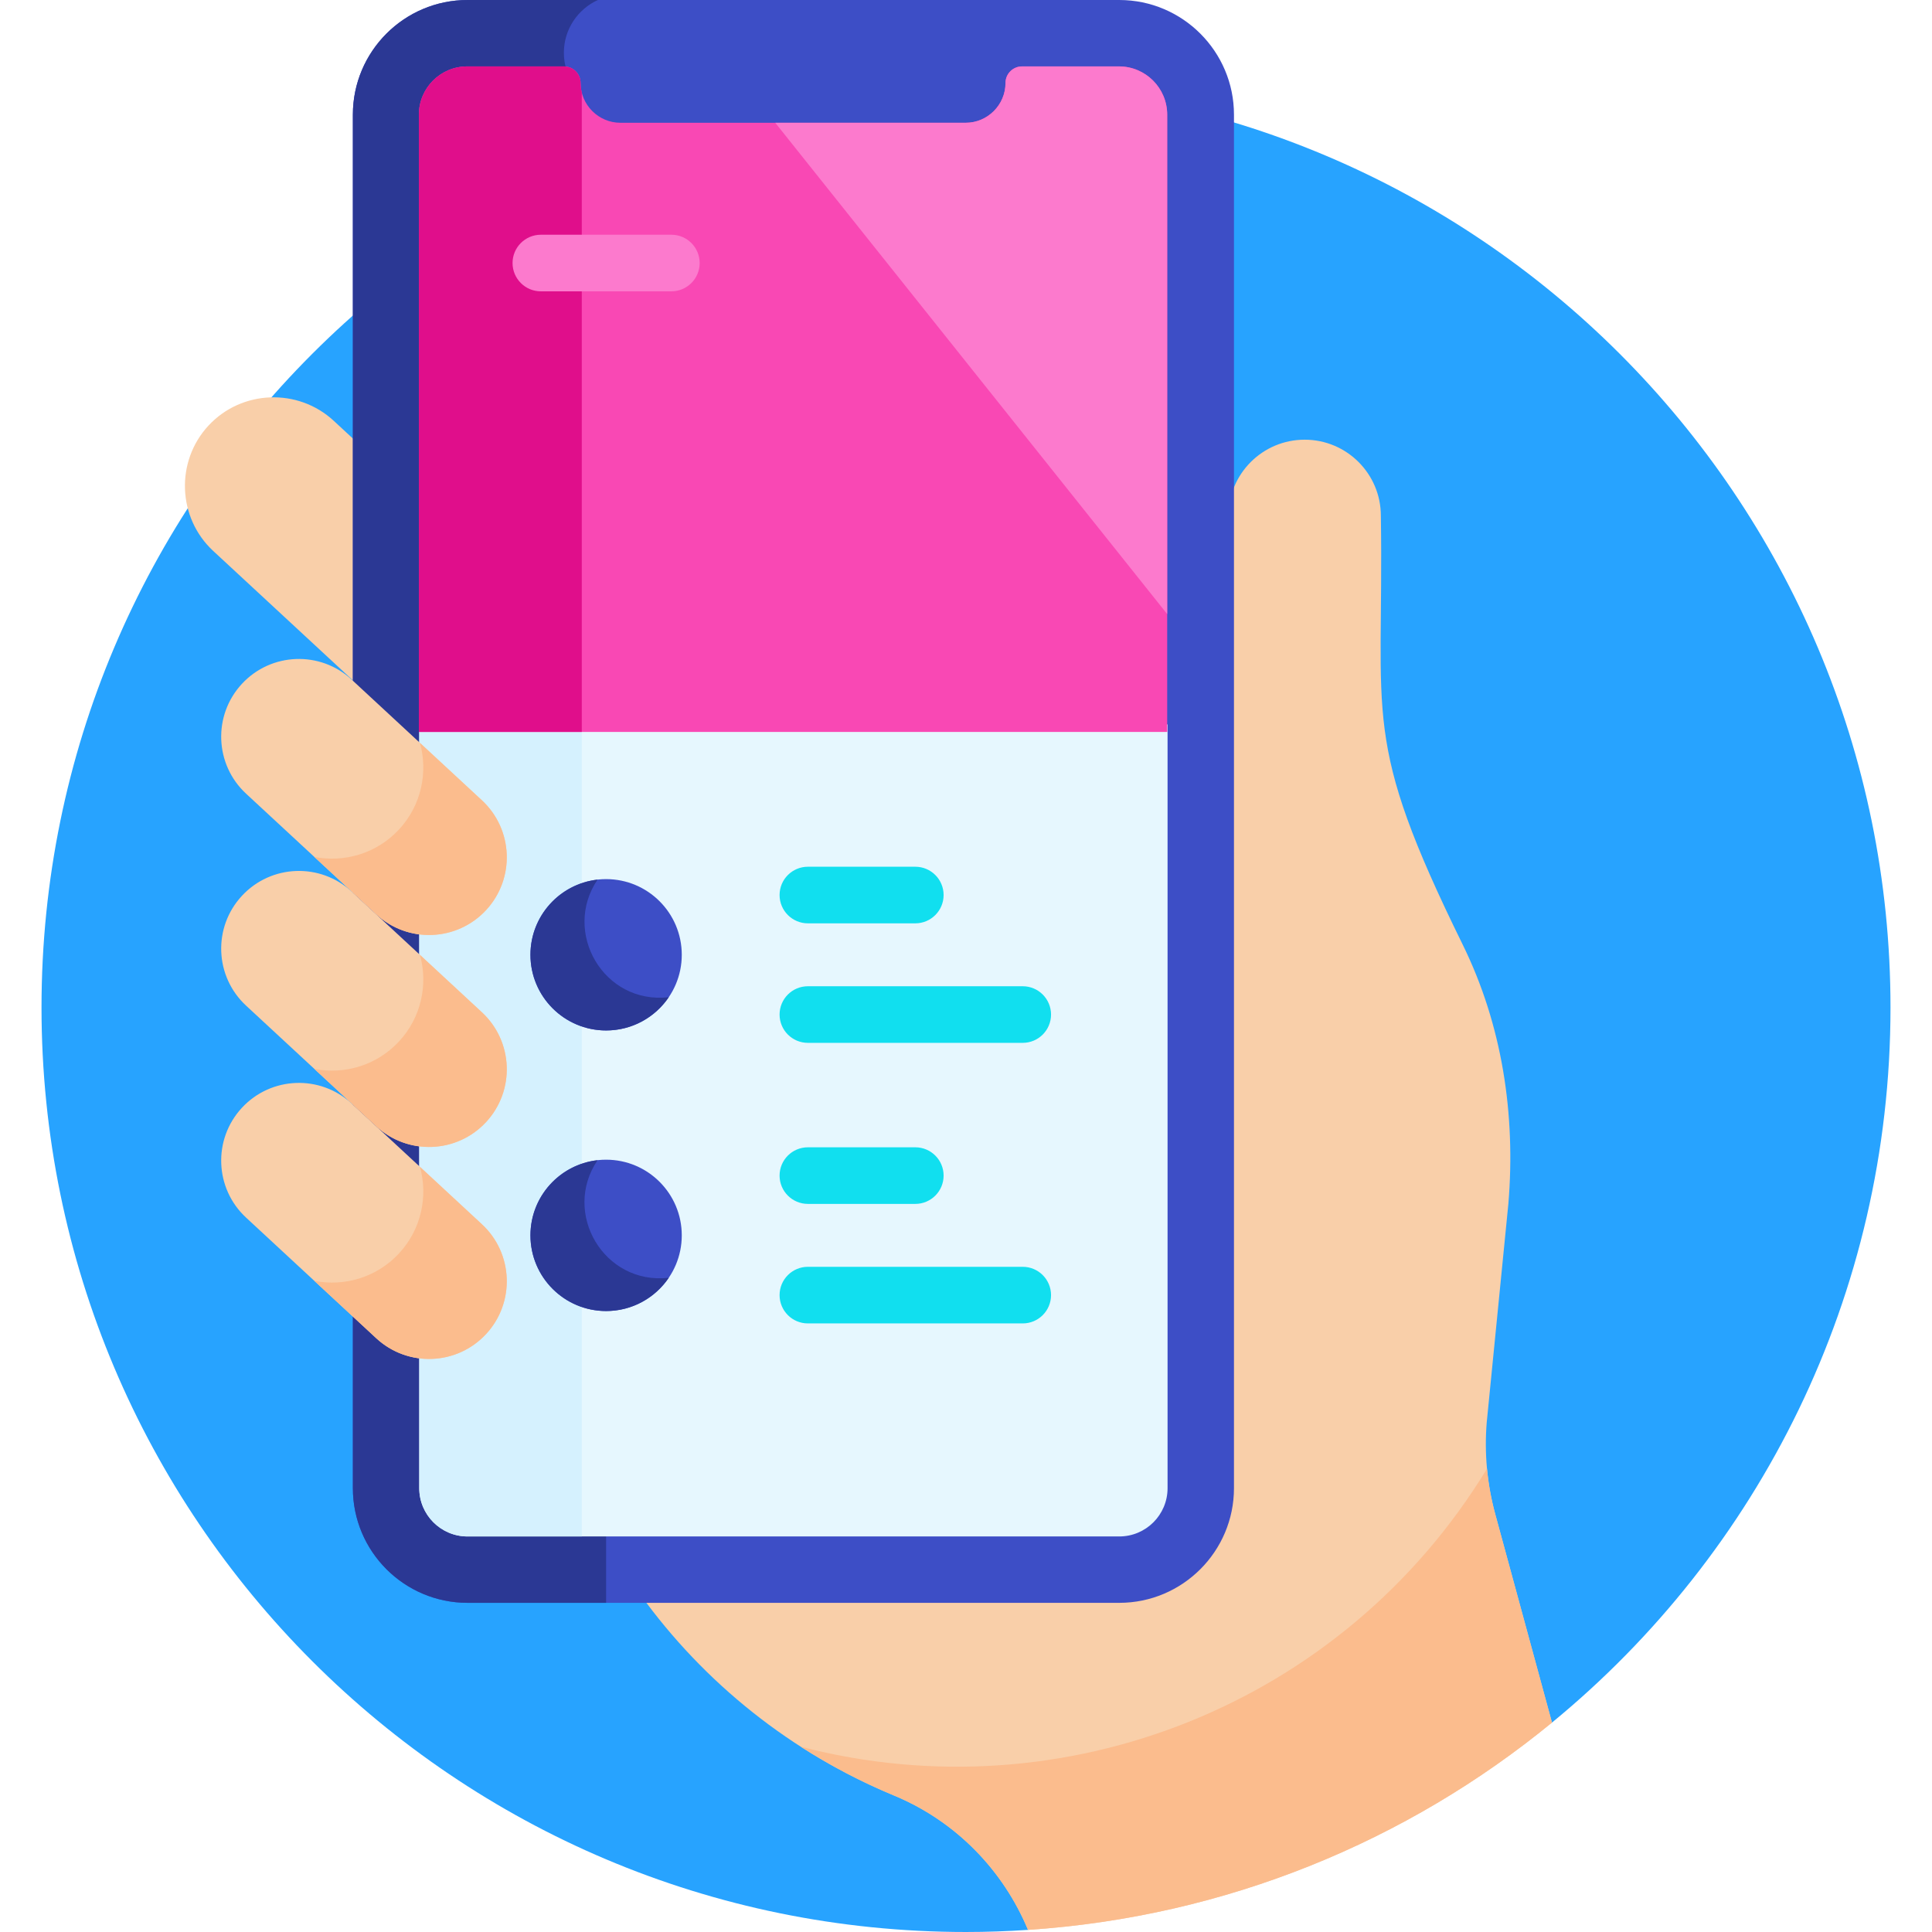
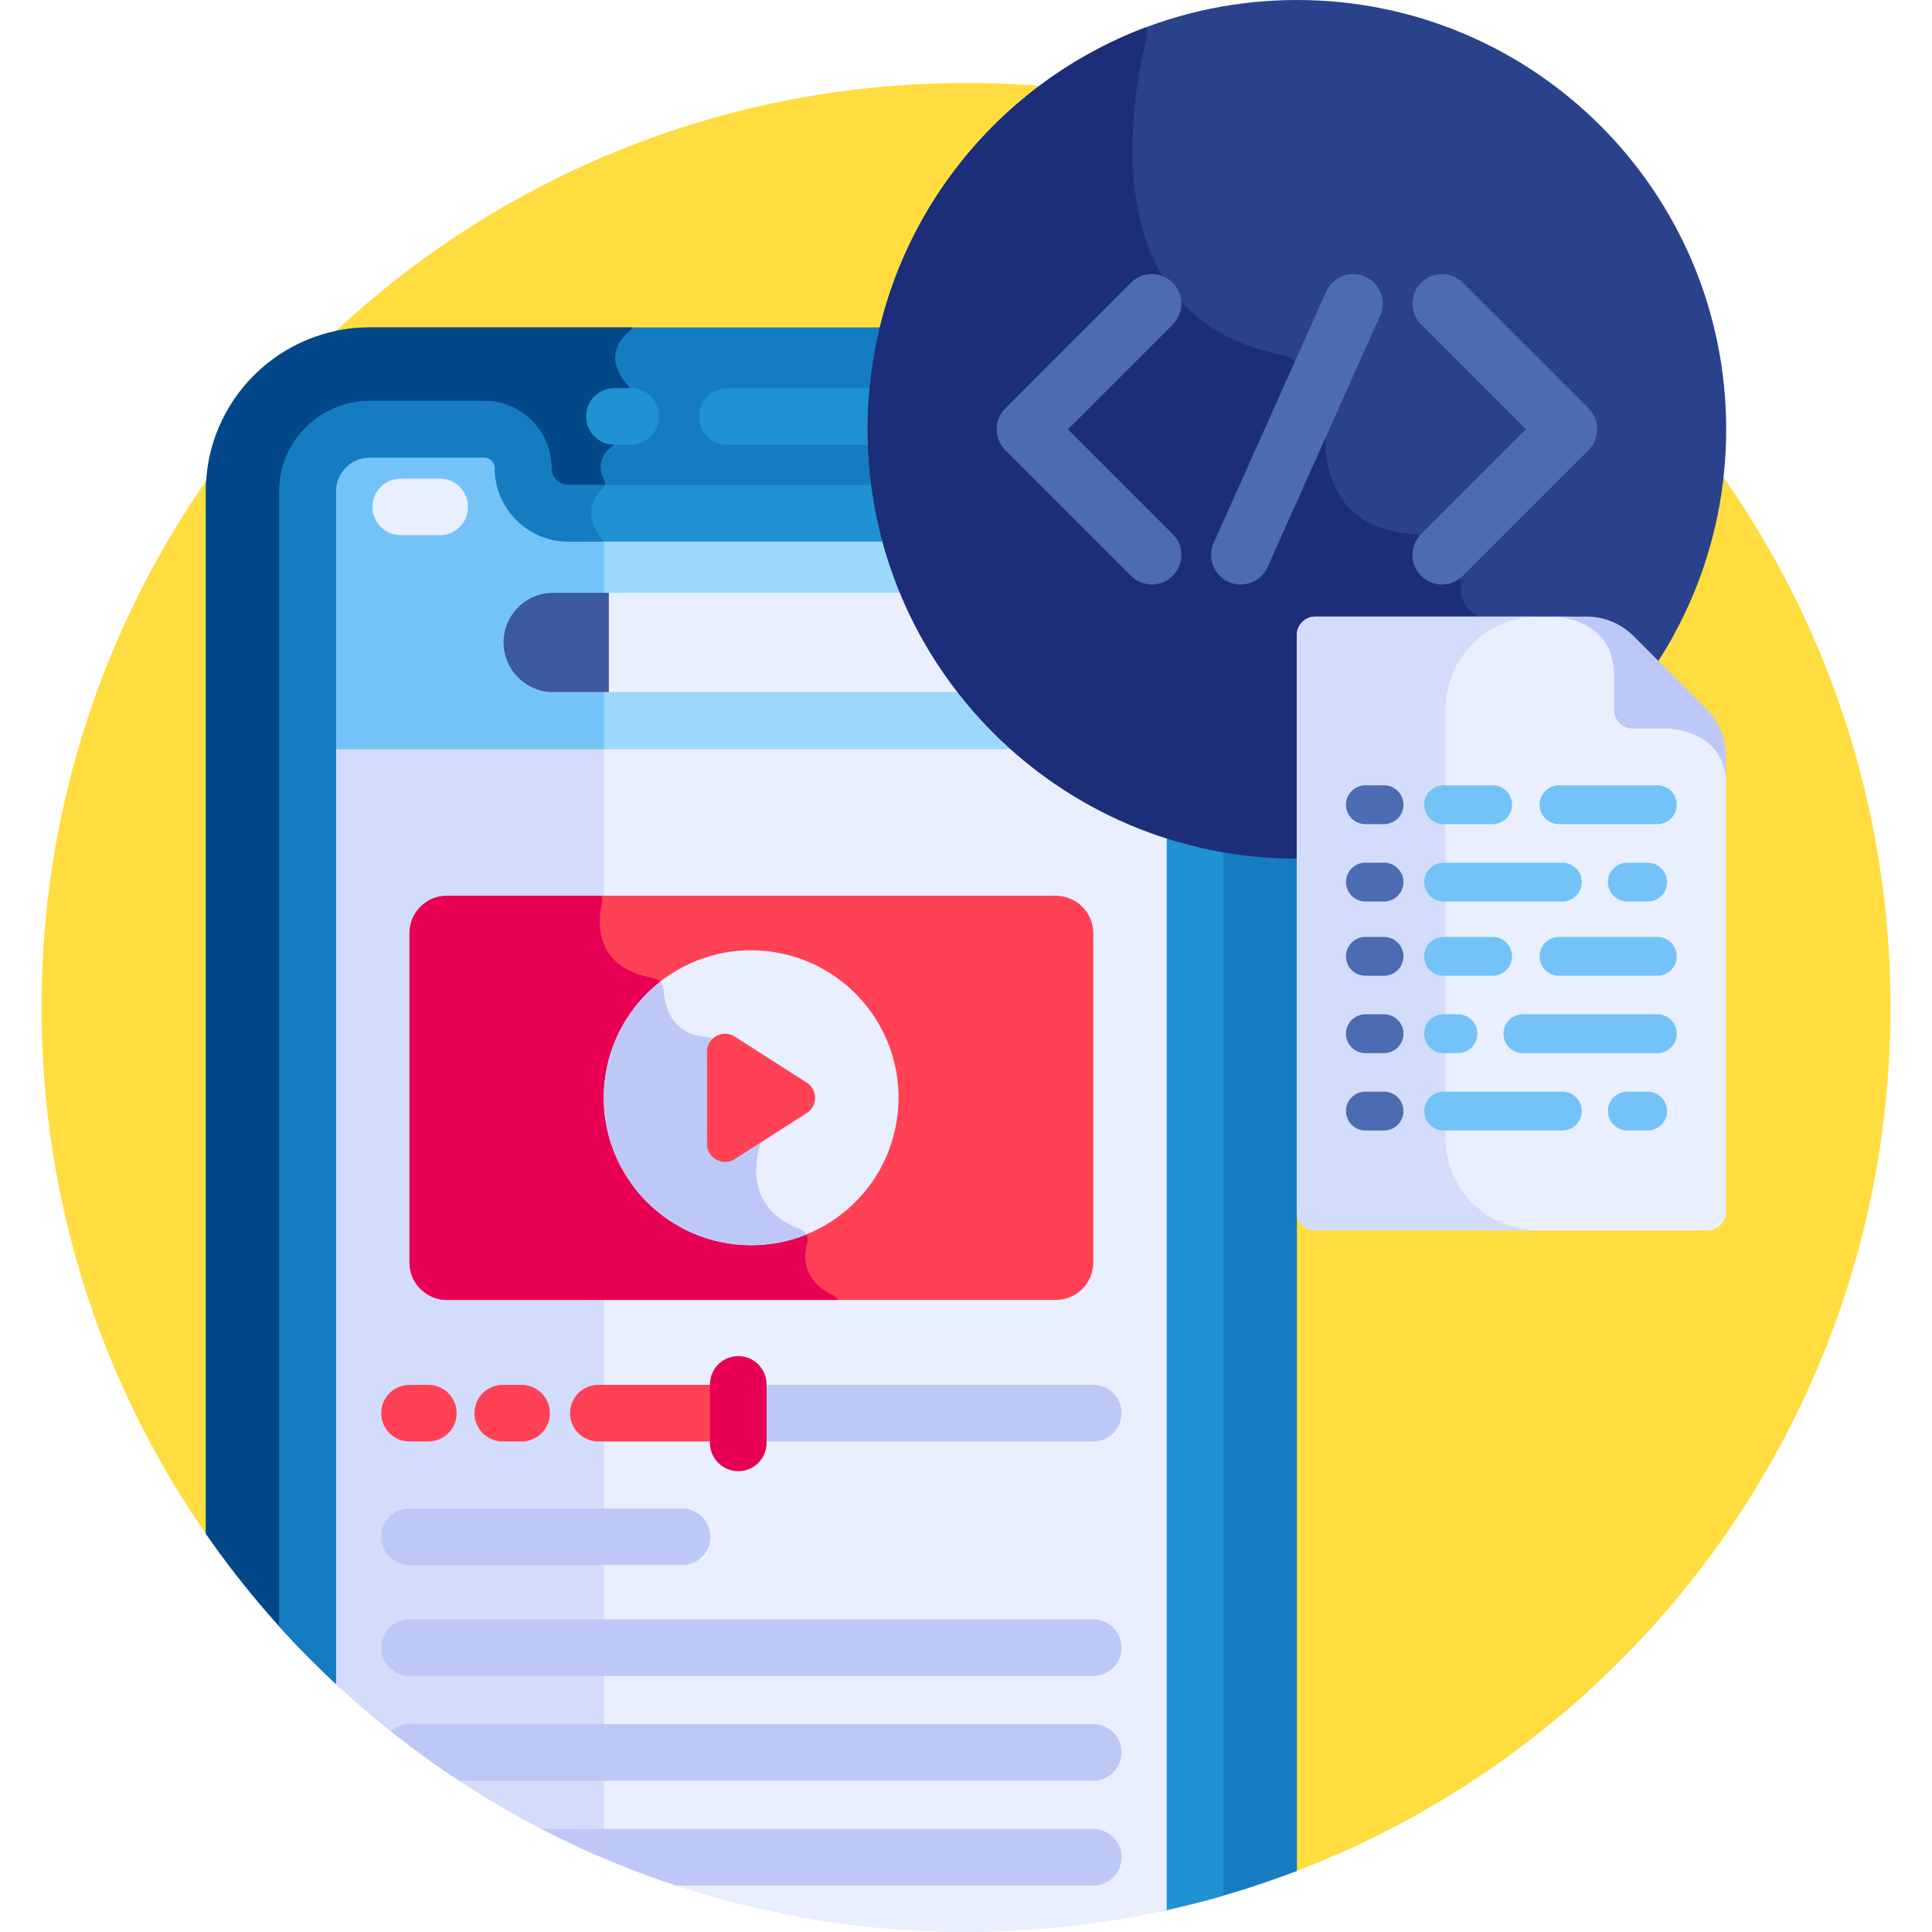
- <svg xmlns="http://www.w3.org/2000/svg" aria-hidden="true" height="512pt" viewBox="-11 0 512 512.001" width="512pt">
-   <path d="m261.438 511.441 138.852-54.941c54.766-44.93 89.711-113.133 89.711-189.5 0-135.309-109.691-245-245-245s-245 109.691-245 245c0 135.312 109.691 245 245 245 5.527 0 11.004-.199 16.438-.559zm0 0" fill="#27a3ff" />
-   <path d="m388.742 318.949c1.953-23.645-1.648-47.336-12.117-68.629-27.043-55.012-20.84-59.004-21.68-113.602 0-11.156-9.043-20.195-20.195-20.195-11.156 0-20.195 9.039-20.195 20.195 0 7.203 0 203.832 0 203.062 0 3.148-.336 6.223-.957 9.188v29.07c0 24.496-19.93 44.43-44.426 44.43-16.27 0-72.375 0-110.551 0 16.98 23.617 40.215 42.113 67.18 53.312.168.066.336.137.504.207 16.223 6.855 28.609 19.781 35.133 35.453 52.535-3.48 100.547-23.508 138.852-54.938l-15.051-55.293c-2.148-7.902-2.906-16.117-2.238-24.277zm0 0" fill="#f9cfa9" />
-   <path d="m83.609 117.23-6.152-5.699c-9.48-8.789-24.43-8.219-33.215 1.266-8.785 9.48-8.215 24.43 1.266 33.215l38.102 35.305zm0 0" fill="#f9cfa9" />
-   <path d="m285.621 0h-172.715c-16.758 0-30.391 13.637-30.391 30.395v363.98c0 16.758 13.633 30.395 30.391 30.395h172.715c16.758 0 30.395-13.637 30.395-30.395v-363.98c0-16.758-13.637-30.395-30.395-30.395zm0 0" fill="#3d4ec6" />
-   <path d="m141.035 22.539c-1.645-2.445-2.605-5.387-2.605-8.555 0-6.219 3.703-11.562 9.016-13.984h-34.539c-16.785 0-30.395 13.609-30.395 30.395v363.98c0 16.785 13.609 30.391 30.395 30.391h36.719v-375.59c0-9.559-3.254-18.703-8.59-26.637zm0 0" fill="#2b3894" />
-   <path d="m100.109 191.977v202.398c0 7.07 5.73 12.801 12.797 12.801h172.715c7.066 0 12.797-5.73 12.797-12.801 0-6.945 0-108.336 0-202.398zm0 0" fill="#e6f7fe" />
-   <path d="m100.109 191.977v202.398c0 7.07 5.73 12.801 12.797 12.801h30.273v-215.199zm0 0" fill="#d5f1fe" />
-   <path d="m169.676 253.031c0 11.074-8.977 20.051-20.051 20.051s-20.051-8.977-20.051-20.051 8.977-20.055 20.051-20.055 20.051 8.98 20.051 20.055zm0 0" fill="#3d4ec6" />
-   <path d="m169.676 327.383c0 11.074-8.977 20.055-20.051 20.055s-20.051-8.98-20.051-20.055c0-11.074 8.977-20.051 20.051-20.051s20.051 8.977 20.051 20.051zm0 0" fill="#3d4ec6" />
-   <path d="m147.359 233.113c-10.008 1.129-17.785 9.609-17.785 19.918 0 11.074 8.977 20.051 20.051 20.051 6.906 0 12.992-3.492 16.598-8.805-17.289 1.949-28.297-17.27-18.863-31.164zm0 0" fill="#2b3894" />
-   <path d="m147.359 307.469c-10.008 1.125-17.785 9.609-17.785 19.914 0 11.078 8.977 20.055 20.051 20.055 6.906 0 12.992-3.492 16.598-8.805-17.184 1.934-28.359-17.18-18.863-31.164zm0 0" fill="#2b3894" />
-   <g fill="#11dfef">
-     <path d="m231.566 244.695h-28.469c-4.141 0-7.5-3.359-7.5-7.5 0-4.145 3.359-7.5 7.5-7.5h28.469c4.141 0 7.5 3.355 7.5 7.5 0 4.141-3.359 7.5-7.5 7.5zm0 0" />
-     <path d="m260.035 276.367h-56.938c-4.145 0-7.5-3.359-7.5-7.5 0-4.145 3.355-7.5 7.5-7.5h56.938c4.141 0 7.5 3.355 7.5 7.5 0 4.141-3.359 7.5-7.5 7.5zm0 0" />
-     <path d="m231.566 319.047h-28.469c-4.141 0-7.5-3.355-7.5-7.5s3.359-7.5 7.5-7.5h28.469c4.141 0 7.5 3.355 7.5 7.5s-3.359 7.5-7.5 7.5zm0 0" />
-     <path d="m260.035 350.719h-56.938c-4.145 0-7.5-3.355-7.5-7.5 0-4.141 3.355-7.5 7.5-7.5h56.938c4.141 0 7.5 3.359 7.5 7.5 0 4.145-3.359 7.5-7.5 7.5zm0 0" />
+ <svg xmlns="http://www.w3.org/2000/svg" aria-hidden="true" id="Layer_1" enable-background="new 0 0 512 512" height="512" viewBox="0 0 512 512" width="512">
+   <g>
+     <path d="m256 21.995c-135.311 0-245.002 109.691-245.002 245.002 0 52.367 16.439 100.889 44.425 140.708l286.822 88.666c92.755-34.893 158.757-124.419 158.757-229.373 0-135.311-109.691-245.003-245.002-245.003z" fill="#ffdd40" />
+     <path d="m231.432 113.764c0-9.306 1.146-18.348 3.29-27.001h-136.783c-3.034 0-5.995.316-8.855.911-12.847 11.963-24.404 25.288-34.446 39.748-.057.906-.096 1.818-.096 2.738v276.275c10.451 15.071 22.551 28.912 36.035 41.265l216.579 58.936c12.562-2.672 24.769-6.302 36.54-10.816v-269.794c-61.903 0-112.264-50.36-112.264-112.262z" fill="#167cc1" />
+     <path d="m162.165 480.399-2.113-336.11c-.003-.492-.185-.964-.49-1.35-5.347-6.752-2.011-11.404.082-13.366.685-.642.846-1.673.417-2.508-2.463-4.796.815-7.829 2.195-8.834.379-.276.648-.676.779-1.126l3.773-13.061c.203-.703.041-1.471-.449-2.014-6.459-7.16-1.993-12.277.494-14.304.318-.259.539-.596.664-.963h-69.578c-23.929 0-43.397 19.468-43.397 43.397v276.273c10.054 14.499 21.633 27.858 34.503 39.85z" fill="#024788" />
+     <path d="m81.542 195.887v243.108c44.43 45.062 106.177 73.005 174.458 73.005 20.951 0 41.285-2.636 60.695-7.583v-281.681c-18.787-4.656-35.72-14.055-49.454-26.849z" fill="#e9efff" />
+     <path d="m81.542 438.996c22.271 22.587 48.888 40.875 78.506 53.494v-296.603h-78.506z" fill="#d3dcfb" />
+     <g>
+       <path d="m167.149 117.862h-4.333c-4.142 0-7.5-3.357-7.5-7.5s3.358-7.5 7.5-7.5h4.333c4.142 0 7.5 3.357 7.5 7.5s-3.358 7.5-7.5 7.5z" fill="#1e92d3" />
+     </g>
+     <g>
+       <path d="m234.384 117.862h-41.638c-4.142 0-7.5-3.357-7.5-7.5s3.358-7.5 7.5-7.5h41.638c4.142 0 7.5 3.357 7.5 7.5s-3.358 7.5-7.5 7.5z" fill="#1e92d3" />
+     </g>
+     <path d="m233.653 136.029h-83.035c-6.6 0-12-5.4-12-12 0-5.67-4.596-10.266-10.266-10.266h-30.413c-9.056 0-16.397 7.341-16.397 16.397v68.385h188.644c-18.379-15.956-31.535-37.775-36.533-62.516z" fill="#9bd8f9" />
+     <path d="m150.618 136.029c-6.6 0-12-5.4-12-12 0-5.67-4.596-10.266-10.265-10.266h-30.414c-9.056 0-16.397 7.341-16.397 16.397v68.385h78.505v-62.517h-9.429z" fill="#73c3f9" />
+     <g fill="#1e92d3">
+       <path d="m316.695 210.236c-4.142 0-7.5 3.357-7.5 7.5v288.455c5.06-1.12 10.063-2.392 15-3.819v-284.636c0-4.142-3.358-7.5-7.5-7.5z" />
+       <path d="m89.042 446.282v-316.122c0-4.906 3.991-8.897 8.897-8.897h30.414c1.525 0 2.766 1.24 2.766 2.765 0 10.752 8.748 19.5 19.5 19.5h88.035c4.142 0 7.5-3.357 7.5-7.5 0-4.142-3.358-7.5-7.5-7.5h-88.035c-2.439 0-4.5-2.06-4.5-4.5 0-9.796-7.97-17.765-17.766-17.765h-30.414c-13.177 0-23.897 10.721-23.897 23.897v300.892c4.776 5.293 9.784 10.371 15 15.23z" />
+     </g>
+     <path d="m159.644 129.573c.306-.286.489-.655.58-1.044h-9.606c-2.439 0-4.5-2.06-4.5-4.5 0-9.796-7.97-17.765-17.766-17.765h-30.413c-13.177 0-23.897 10.721-23.897 23.897v300.892c4.776 5.293 9.784 10.371 15 15.23v-316.123c0-4.906 3.991-8.897 8.897-8.897h30.414c1.525 0 2.766 1.24 2.766 2.765 0 10.752 8.748 19.5 19.5 19.5h9.281c-.083-.21-.195-.41-.337-.59-5.347-6.751-2.011-11.404.081-13.365z" fill="#167cc1" />
+     <path d="m241.934 157.106h-81.585v26.286h94.292c.568 0 1.124-.048 1.674-.118-5.892-7.984-10.75-16.772-14.381-26.168z" fill="#e9efff" />
+     <path d="m161.349 157.106h-14.752c-7.259 0-13.143 5.884-13.143 13.143s5.884 13.143 13.143 13.143h14.752z" fill="#3c58a0" />
+     <g>
+       <path d="m116.535 141.832h-10.334c-4.142 0-7.5-3.357-7.5-7.5s3.358-7.5 7.5-7.5h10.334c4.142 0 7.5 3.357 7.5 7.5s-3.358 7.5-7.5 7.5z" fill="#e9efff" />
+     </g>
+     <path d="m279.821 344.5h-161.405c-5.445 0-9.899-4.455-9.899-9.899v-87.32c0-5.445 4.455-9.899 9.899-9.899h161.405c5.445 0 9.899 4.455 9.899 9.899v87.32c0 5.445-4.454 9.899-9.899 9.899z" fill="#ff4155" />
+     <path d="m108.517 247.281v87.32c0 5.445 4.455 9.899 9.899 9.899h103.706c-.316-.525-.778-.97-1.374-1.255-8.068-3.848-7.854-10.046-6.848-13.692.443-1.607-.374-3.315-1.94-3.886-14.32-5.216-11.761-18.034-10.633-21.86.218-.739.172-1.527-.14-2.232l-10.99-24.823c-.479-1.081-1.51-1.839-2.69-1.908-9.687-.567-11.434-8.464-11.672-12.684-.084-1.484-1.191-2.714-2.656-2.964-16.049-2.743-14.719-15.34-13.63-20.039.139-.601.094-1.214-.103-1.775h-41.029c-5.446 0-9.9 4.454-9.9 9.899z" fill="#e80054" />
+     <g>
+       <path d="m138.23 382.003h-5c-4.142 0-7.5-3.357-7.5-7.5 0-4.142 3.358-7.5 7.5-7.5h5c4.142 0 7.5 3.358 7.5 7.5 0 4.143-3.357 7.5-7.5 7.5z" fill="#ff4155" />
+     </g>
+     <g>
+       <path d="m113.517 382.003h-5c-4.142 0-7.5-3.357-7.5-7.5 0-4.142 3.358-7.5 7.5-7.5h5c4.142 0 7.5 3.358 7.5 7.5 0 4.143-3.358 7.5-7.5 7.5z" fill="#ff4155" />
+     </g>
+     <g>
+       <path d="m289.721 382.003h-94.074c-4.142 0-7.5-3.357-7.5-7.5 0-4.142 3.358-7.5 7.5-7.5h94.074c4.142 0 7.5 3.358 7.5 7.5 0 4.143-3.358 7.5-7.5 7.5z" fill="#bec8f7" />
+     </g>
+     <g>
+       <path d="m195.647 382.003h-37.083c-4.142 0-7.5-3.357-7.5-7.5 0-4.142 3.358-7.5 7.5-7.5h37.083c4.142 0 7.5 3.358 7.5 7.5 0 4.143-3.358 7.5-7.5 7.5z" fill="#ff4155" />
+     </g>
+     <g>
+       <path d="m195.648 389.882c-4.142 0-7.5-3.357-7.5-7.5v-15.5c0-4.143 3.358-7.5 7.5-7.5s7.5 3.357 7.5 7.5v15.5c0 4.143-3.358 7.5-7.5 7.5z" fill="#e80054" />
+     </g>
+     <ellipse cx="199.118" cy="290.941" fill="#e9efff" rx="39.071" ry="39.071" transform="matrix(.16 -.987 .987 .16 -119.961 440.885)" />
+     <path d="m211.959 325.668c-14.32-5.216-11.761-18.034-10.633-21.86.218-.739.172-1.527-.14-2.232l-10.99-24.823c-.479-1.081-1.51-1.839-2.69-1.908-9.687-.567-11.434-8.464-11.672-12.684-.042-.747-.345-1.43-.821-1.955-9.108 7.153-14.965 18.257-14.965 30.736 0 21.578 17.493 39.071 39.071 39.071 5.145 0 10.053-1.004 14.551-2.811-.347-.69-.936-1.252-1.711-1.534z" fill="#bec8f7" />
+     <path d="m213.804 286.915-19.081-12.199c-3.18-2.033-7.352.251-7.352 4.026v24.398c0 3.775 4.172 6.059 7.352 4.026l19.081-12.199c2.939-1.879 2.939-6.173 0-8.052z" fill="#ff4155" />
+     <g>
+       <path d="m180.747 414.763h-72.23c-4.142 0-7.5-3.357-7.5-7.5s3.358-7.5 7.5-7.5h72.23c4.142 0 7.5 3.357 7.5 7.5 0 4.142-3.358 7.5-7.5 7.5z" fill="#bec8f7" />
+     </g>
+     <g>
+       <path d="m289.721 444.145h-181.204c-4.142 0-7.5-3.358-7.5-7.5 0-4.143 3.358-7.5 7.5-7.5h181.204c4.142 0 7.5 3.357 7.5 7.5 0 4.142-3.358 7.5-7.5 7.5z" fill="#bec8f7" />
+     </g>
+     <path d="m289.721 456.922h-181.204c-1.9 0-3.63.712-4.952 1.877 5.833 4.642 11.884 9.02 18.133 13.123h168.023c4.142 0 7.5-3.357 7.5-7.5s-3.358-7.5-7.5-7.5z" fill="#bec8f7" />
+     <path d="m289.721 484.7h-146.2c11.395 5.899 23.313 10.925 35.665 15h110.534c4.142 0 7.5-3.357 7.5-7.5.001-4.142-3.357-7.5-7.499-7.5z" fill="#bec8f7" />
+     <circle cx="343.695" cy="113.763" fill="#2a428c" r="113.763" />
+     <path d="m387.182 155.35c.097-1.953-.613-3.856-1.996-5.239l-6.662-6.662c-1.2-1.2-2.808-1.891-4.502-1.997-21.61-1.357-22.772-19.765-22.708-24.531.011-.815-.137-1.622-.417-2.387l-5.878-16.076c-.837-2.287-2.829-3.926-5.219-4.394-51.017-9.995-39.706-68.875-35.972-83.791.258-1.031.257-2.089.037-3.098-43.184 16.144-73.934 57.773-73.934 106.589 0 62.83 50.933 113.763 113.763 113.763 7.325 0 14.484-.701 21.424-2.023l30.396-60.95c-7.418-1.528-8.482-6.176-8.332-9.204z" fill="#1c2e7a" />
+     <g>
+       <path d="m299.712 152.603-33.304-33.304c-3.057-3.057-3.057-8.015 0-11.072l33.304-33.304c3.057-3.057 8.014-3.058 11.072 0 3.057 3.057 3.058 8.015 0 11.072l-27.768 27.769 27.768 27.768c3.057 3.057 3.057 8.015 0 11.072-3.058 3.057-8.014 3.056-11.072-.001z" fill="#4b6bb2" />
+     </g>
+     <g>
+       <path d="m376.607 152.603c-3.057-3.057-3.057-8.014 0-11.072l27.768-27.768-27.769-27.768c-3.057-3.057-3.057-8.015 0-11.072 3.058-3.058 8.015-3.058 11.072 0l33.305 33.304c3.055 3.056 3.057 8.015 0 11.072l-33.304 33.304c-3.057 3.057-8.014 3.058-11.072 0z" fill="#4b6bb2" />
+     </g>
+     <g>
+       <path d="m325.589 154.213c-3.947-1.766-5.714-6.398-3.948-10.344l29.816-66.608c1.767-3.946 6.399-5.713 10.344-3.947 3.947 1.767 5.714 6.398 3.947 10.344l-29.816 66.608c-1.76 3.934-6.385 5.718-10.343 3.947z" fill="#4b6bb2" />
+     </g>
+     <path d="m441.789 192.471h-9.091c-2.402 0-4.356-1.954-4.356-4.356v-9.091c0-10.81-7.631-14.419-12.5-15.622h-67.236c-2.738 0-4.958 2.22-4.958 4.958v152.775c0 2.738 2.22 4.958 4.958 4.958h103.848c2.738 0 4.958-2.22 4.958-4.958v-117.961c-2.916-10.459-15.475-10.701-15.623-10.703z" fill="#e9efff" />
+     <path d="m383.069 301.465v-113.435c0-13.601 11.026-24.628 24.627-24.628h-59.09c-2.738 0-4.958 2.22-4.958 4.958v152.775c0 2.738 2.22 4.958 4.958 4.958h59.09c-13.601 0-24.627-11.026-24.627-24.628z" fill="#d3dcfb" />
+     <path d="m452.296 187.958-19.44-19.44c-3.275-3.275-7.718-5.115-12.35-5.115h-8.628s15.862.242 15.862 15.622v9.091c0 2.738 2.22 4.958 4.958 4.958h9.091s15.622.128 15.622 14.771v-7.537c0-4.632-1.84-9.075-5.115-12.35z" fill="#bec8f7" />
+     <g fill="#73c3f9">
+       <path d="m414.045 238.911h-31.483c-2.841 0-5.145-2.303-5.145-5.145s2.304-5.145 5.145-5.145h31.483c2.841 0 5.145 2.303 5.145 5.145s-2.303 5.145-5.145 5.145z" />
+       <path d="m439.22 218.407h-26.082c-2.841 0-5.145-2.303-5.145-5.145s2.303-5.145 5.145-5.145h26.082c2.841 0 5.145 2.303 5.145 5.145s-2.304 5.145-5.145 5.145z" />
+       <path d="m395.563 218.407h-13.001c-2.841 0-5.145-2.303-5.145-5.145s2.304-5.145 5.145-5.145h13.001c2.841 0 5.145 2.303 5.145 5.145s-2.303 5.145-5.145 5.145z" />
+       <path d="m439.22 258.586h-26.082c-2.841 0-5.145-2.303-5.145-5.145s2.303-5.145 5.145-5.145h26.082c2.841 0 5.145 2.303 5.145 5.145s-2.304 5.145-5.145 5.145z" />
+       <path d="m395.563 258.586h-13.001c-2.841 0-5.145-2.303-5.145-5.145s2.304-5.145 5.145-5.145h13.001c2.841 0 5.145 2.303 5.145 5.145s-2.303 5.145-5.145 5.145z" />
+       <path d="m386.377 279.088h-3.814c-2.841 0-5.145-2.303-5.145-5.145s2.304-5.145 5.145-5.145h3.814c2.841 0 5.145 2.303 5.145 5.145s-2.304 5.145-5.145 5.145z" />
+       <path d="m439.22 279.088h-35.644c-2.841 0-5.145-2.303-5.145-5.145s2.303-5.145 5.145-5.145h35.644c2.841 0 5.145 2.303 5.145 5.145s-2.304 5.145-5.145 5.145z" />
+     </g>
+     <path d="m366.783 238.911h-4.943c-2.841 0-5.145-2.303-5.145-5.145s2.304-5.145 5.145-5.145h4.943c2.841 0 5.145 2.303 5.145 5.145s-2.304 5.145-5.145 5.145z" fill="#4b6bb2" />
+     <path d="m366.783 218.407h-4.943c-2.841 0-5.145-2.303-5.145-5.145s2.304-5.145 5.145-5.145h4.943c2.841 0 5.145 2.303 5.145 5.145s-2.304 5.145-5.145 5.145z" fill="#4b6bb2" />
+     <path d="m366.783 258.586h-4.943c-2.841 0-5.145-2.303-5.145-5.145s2.304-5.145 5.145-5.145h4.943c2.841 0 5.145 2.303 5.145 5.145s-2.304 5.145-5.145 5.145z" fill="#4b6bb2" />
+     <path d="m366.783 279.088h-4.943c-2.841 0-5.145-2.303-5.145-5.145s2.304-5.145 5.145-5.145h4.943c2.841 0 5.145 2.303 5.145 5.145s-2.304 5.145-5.145 5.145z" fill="#4b6bb2" />
+     <path d="m436.647 238.911h-5.395c-2.841 0-5.145-2.303-5.145-5.145s2.303-5.145 5.145-5.145h5.395c2.841 0 5.145 2.303 5.145 5.145s-2.303 5.145-5.145 5.145z" fill="#73c3f9" />
+     <path d="m414.045 299.591h-31.483c-2.841 0-5.145-2.303-5.145-5.145s2.304-5.145 5.145-5.145h31.483c2.841 0 5.145 2.303 5.145 5.145s-2.303 5.145-5.145 5.145z" fill="#73c3f9" />
+     <path d="m366.783 299.591h-4.943c-2.841 0-5.145-2.303-5.145-5.145s2.304-5.145 5.145-5.145h4.943c2.841 0 5.145 2.303 5.145 5.145s-2.304 5.145-5.145 5.145z" fill="#4b6bb2" />
+     <path d="m436.647 299.591h-5.395c-2.841 0-5.145-2.303-5.145-5.145s2.303-5.145 5.145-5.145h5.395c2.841 0 5.145 2.303 5.145 5.145s-2.303 5.145-5.145 5.145z" fill="#73c3f9" />
  </g>
-   <path d="m285.52 17.598h-25.668c-2.422 0-4.383 1.961-4.383 4.379 0 5.809-4.75 10.559-10.555 10.559h-91.496c-5.809 0-10.559-4.75-10.559-10.559 0-2.418-1.961-4.379-4.383-4.379h-25.668c-7.07 0-12.801 5.73-12.801 12.797v163.582h198.312v-163.582c0-7.066-5.73-12.797-12.801-12.797zm0 0" fill="#f948b4" />
-   <path d="m143.18 24.508c-.203-.812-.32-1.656-.32-2.527 0-2.422-1.961-4.383-4.383-4.383h-25.668c-7.07 0-12.801 5.73-12.801 12.797v163.582h43.172zm0 0" fill="#e00e8b" />
-   <path d="m285.52 17.598h-25.668c-2.422 0-4.383 1.961-4.383 4.379 0 5.809-4.75 10.559-10.555 10.559h-50.465l103.871 130.203v-132.344c0-7.066-5.73-12.797-12.801-12.797zm0 0" fill="#fc7acd" />
-   <path d="m166.918 77.207h-34.586c-4.141 0-7.5-3.355-7.5-7.5s3.359-7.5 7.5-7.5h34.586c4.141 0 7.5 3.355 7.5 7.5 0 4.141-3.359 7.5-7.5 7.5zm0 0" fill="#fc7acd" />
-   <path d="m117.816 241.191c-7.73 8.34-20.762 8.84-29.105 1.109l-34.496-31.965c-8.344-7.73-8.84-20.762-1.109-29.105s20.762-8.84 29.105-1.109l34.496 31.965c8.34 7.73 8.84 20.762 1.109 29.105zm0 0" fill="#f9cfa9" />
-   <path d="m116.707 212.086-16.41-15.203c2.16 7.824.367 16.543-5.551 22.93-5.922 6.391-14.48 8.84-22.441 7.285l16.406 15.203c8.344 7.73 21.371 7.23 29.105-1.109 7.73-8.344 7.23-21.375-1.109-29.105zm0 0" fill="#fbbc8d" />
-   <path d="m117.816 297.363c-7.73 8.344-20.762 8.84-29.105 1.109l-34.496-31.965c-8.344-7.73-8.84-20.762-1.109-29.102 7.73-8.344 20.762-8.84 29.105-1.109l34.496 31.965c8.34 7.73 8.84 20.758 1.109 29.102zm0 0" fill="#f9cfa9" />
-   <path d="m117.816 353.539c-7.73 8.344-20.762 8.84-29.105 1.109l-34.496-31.965c-8.344-7.73-8.84-20.762-1.109-29.105s20.762-8.84 29.105-1.109l34.496 31.965c8.34 7.73 8.84 20.762 1.109 29.105zm0 0" fill="#f9cfa9" />
-   <path d="m385.238 401.207c-1.066-3.93-1.789-7.934-2.168-11.973-38.164 62.656-112.258 91.754-181.855 73.66 7.762 4.988 15.984 9.309 24.586 12.883.168.07.336.141.504.211 16.223 6.852 28.609 19.777 35.133 35.453 52.535-3.48 100.547-23.512 138.852-54.941zm0 0" fill="#fbbc8d" />
-   <path d="m116.707 268.262-16.41-15.203c2.16 7.82.367 16.539-5.551 22.93-5.922 6.391-14.48 8.84-22.441 7.285l16.406 15.199c8.344 7.73 21.375 7.234 29.105-1.109 7.73-8.344 7.23-21.371-1.109-29.102zm0 0" fill="#fbbc8d" />
-   <path d="m116.707 324.434-16.41-15.203c2.16 7.824.367 16.543-5.551 22.93-5.922 6.391-14.48 8.844-22.441 7.285l16.406 15.203c8.344 7.73 21.375 7.234 29.105-1.109 7.73-8.344 7.23-21.375-1.109-29.105zm0 0" fill="#fbbc8d" />
</svg>
